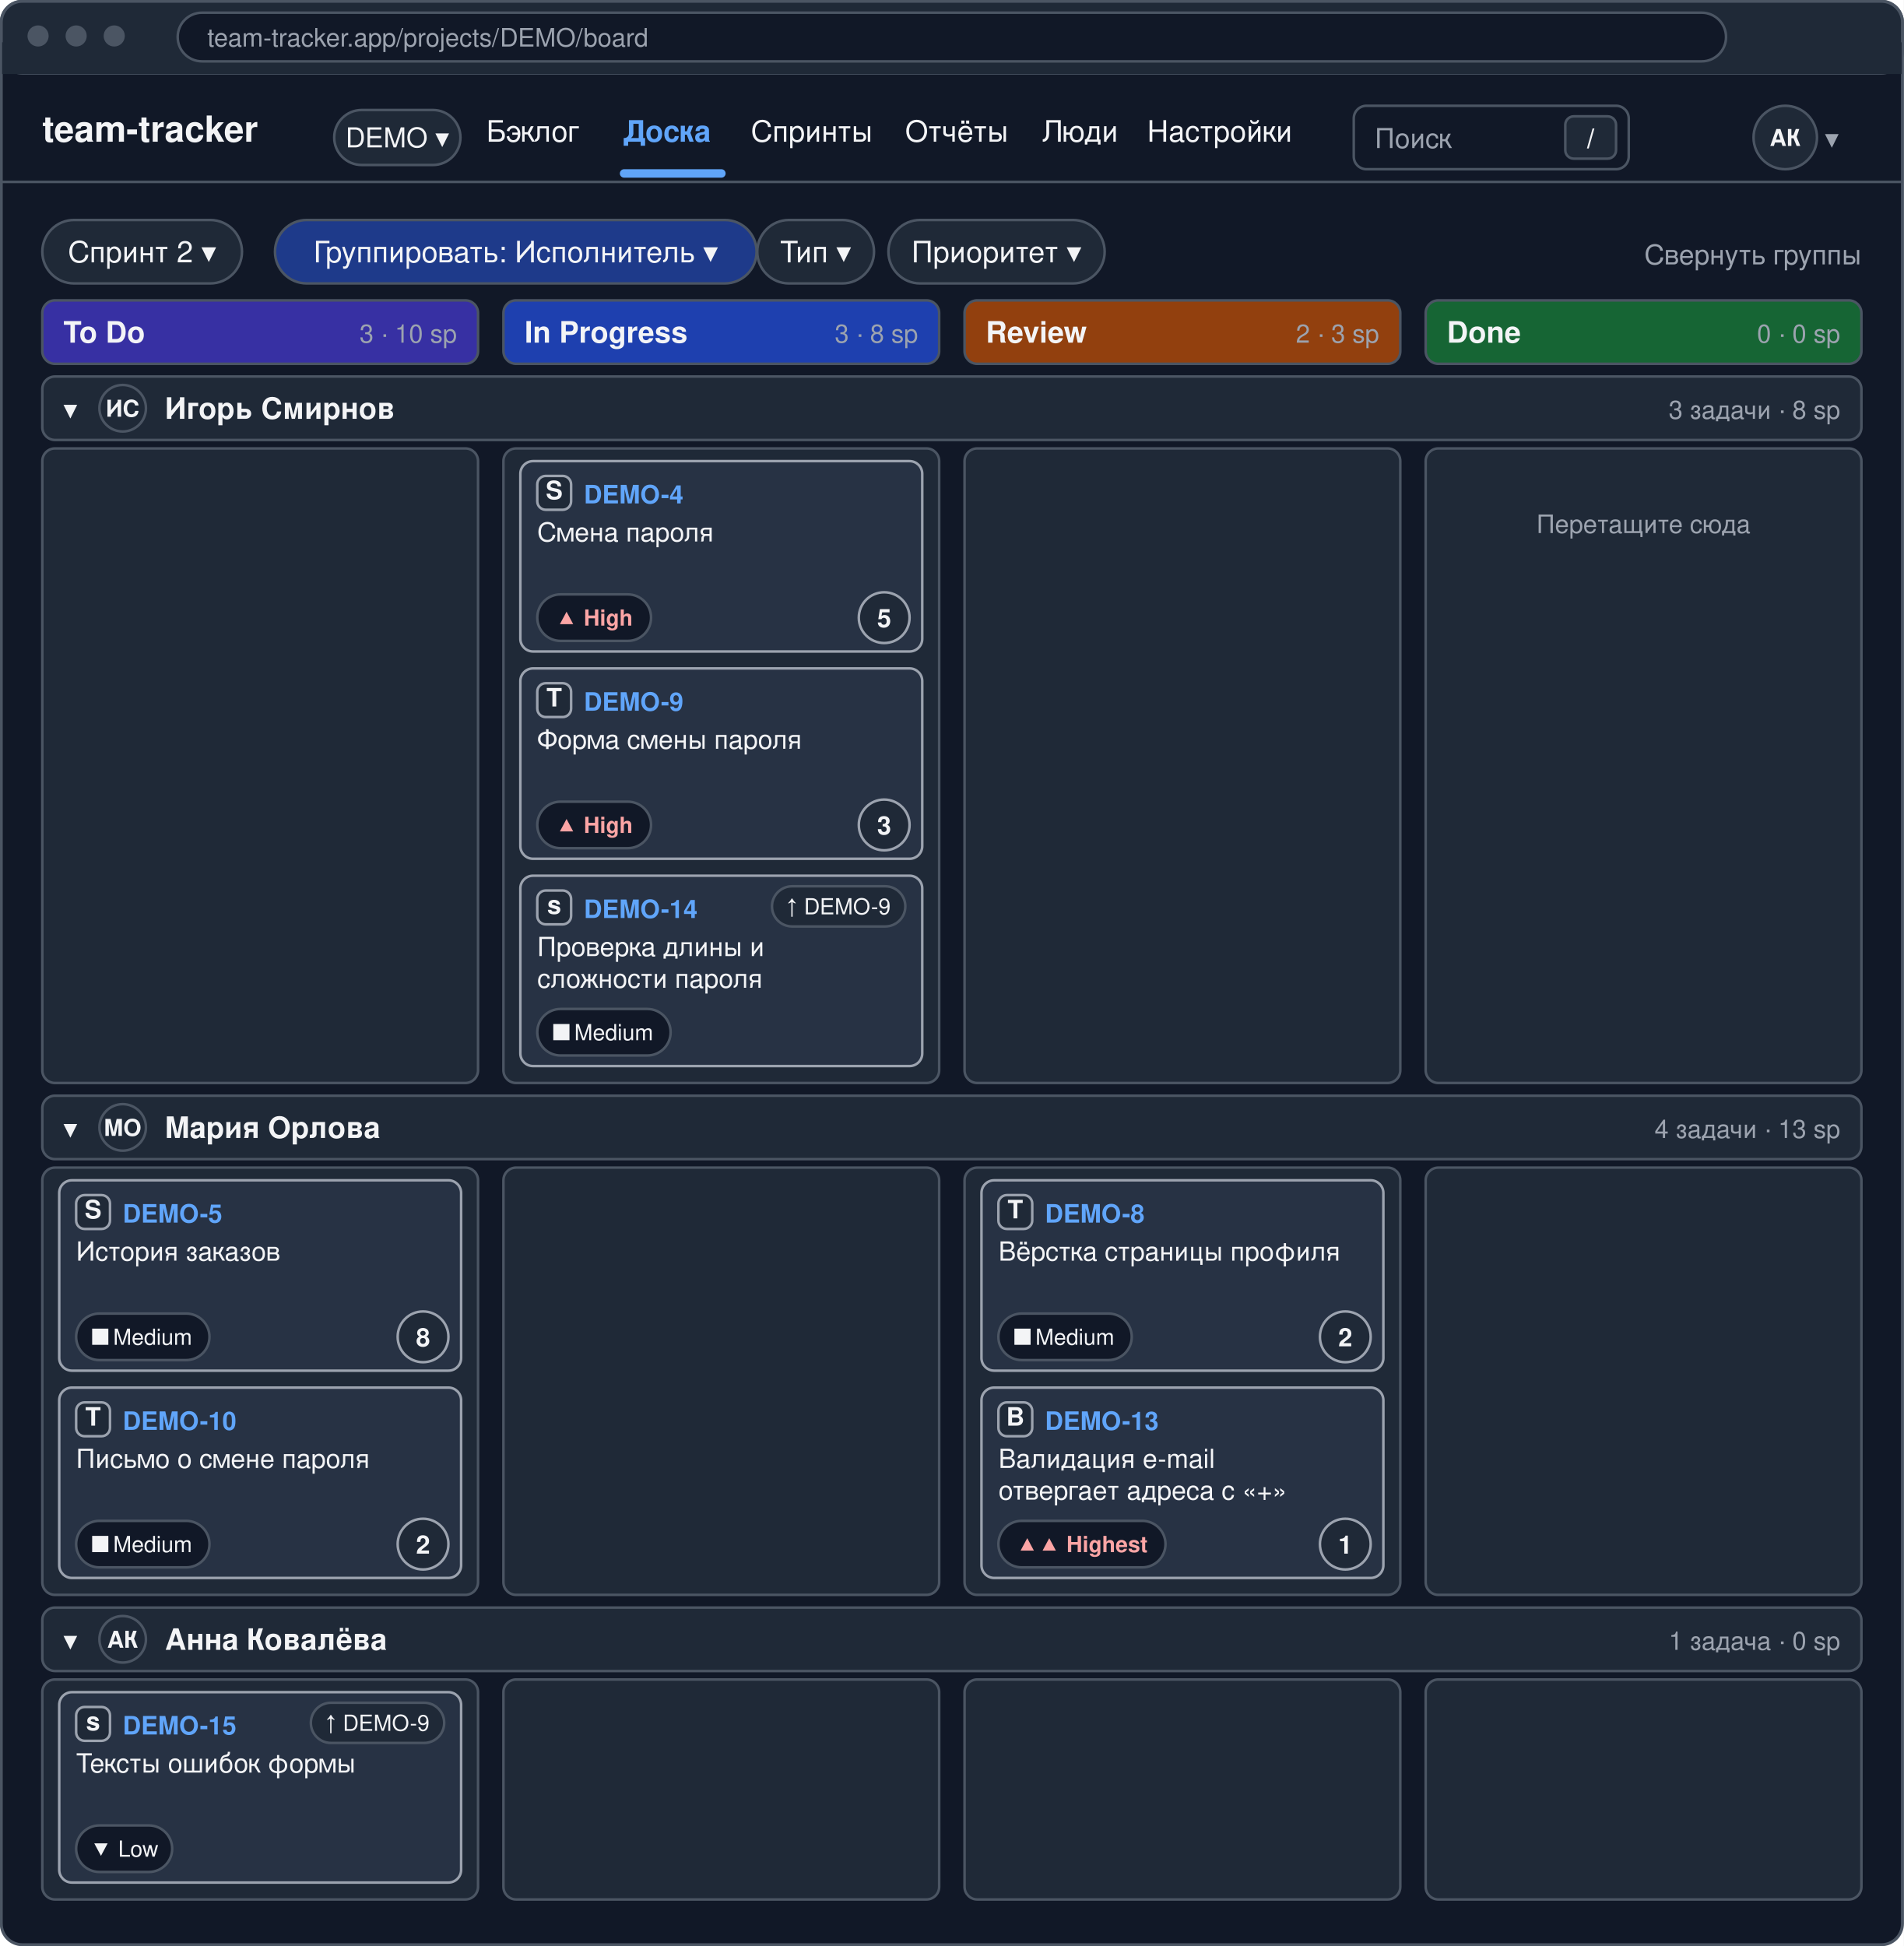
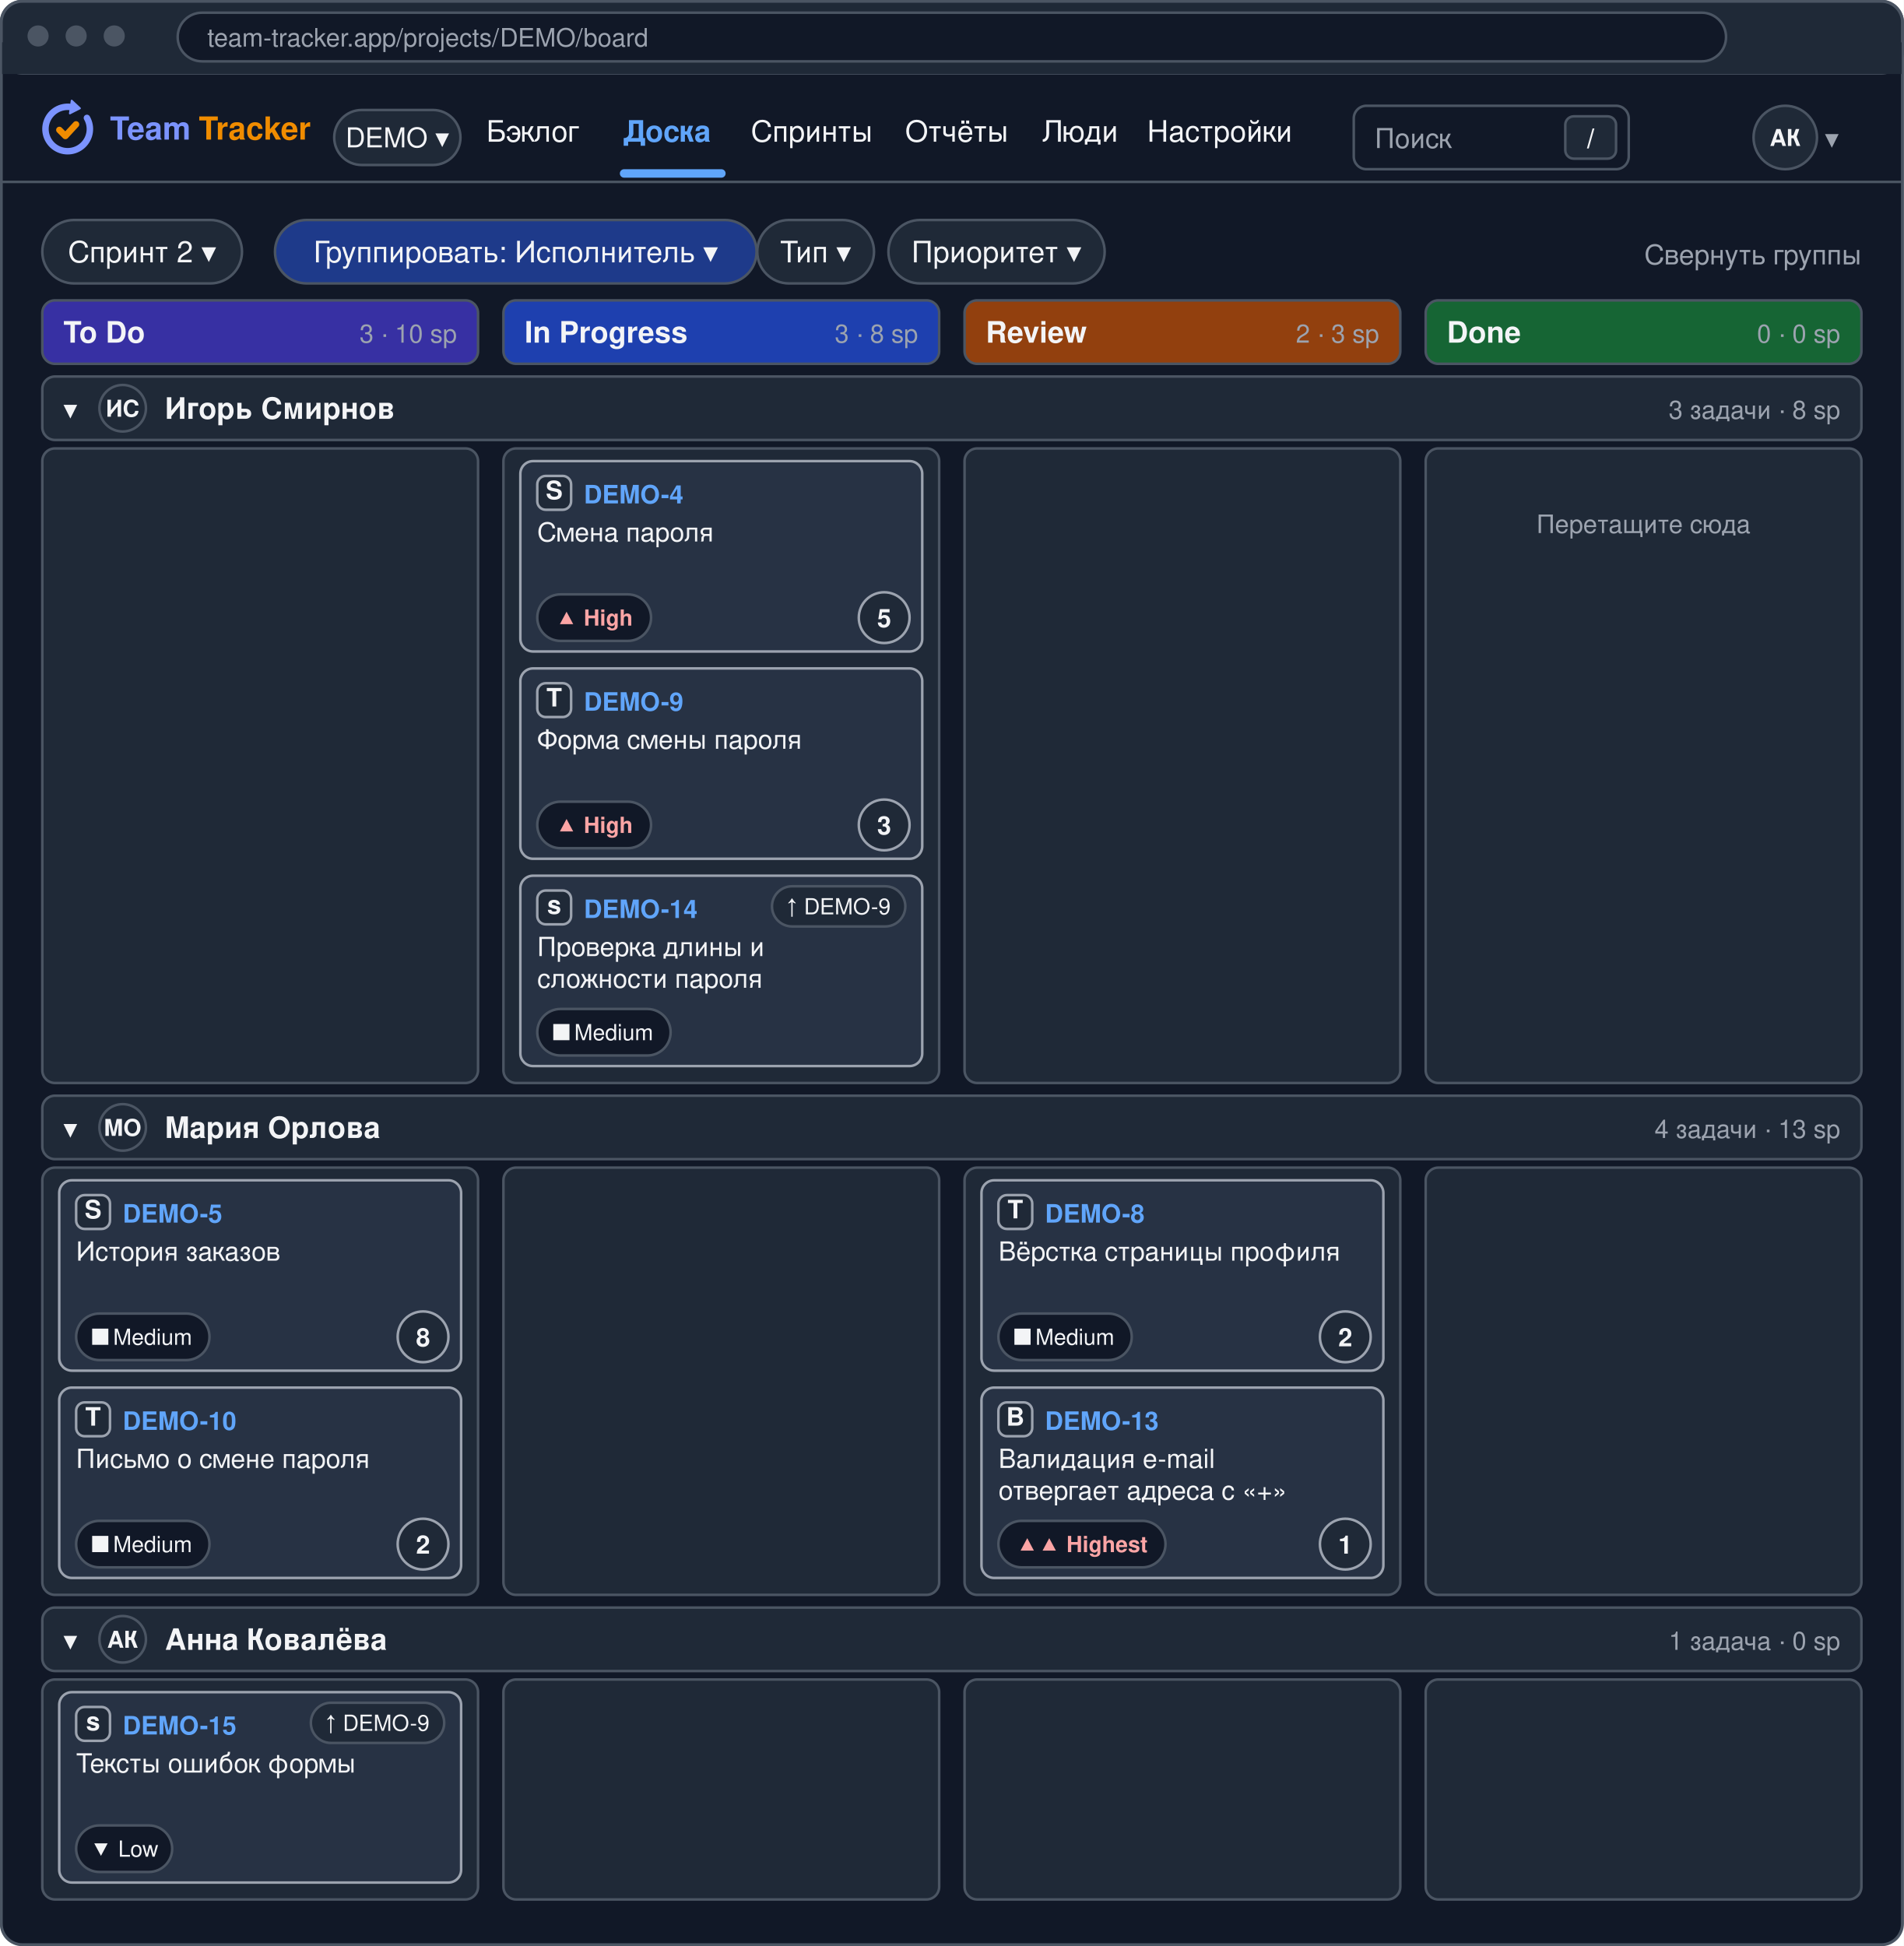
<svg xmlns="http://www.w3.org/2000/svg" width="900" height="920" viewBox="0 0 900 920" font-family="Helvetica, Arial, 'Segoe UI', 'DejaVu Sans', sans-serif" role="img" aria-label="Экран «Доска», тёмная тема">
  <rect width="900" height="920" fill="#ffffff" />
  <rect x="0.6" y="0.6" width="898.8" height="918.8" rx="10" fill="#111827" stroke="#4b5563" stroke-width="1.4" />
  <rect x="0.6" y="0.6" width="898.8" height="34" rx="10" fill="#1f2937" stroke="#4b5563" stroke-width="1.4" />
  <rect x="1" y="20" width="898" height="15" rx="0" fill="#1f2937" />
  <circle cx="18" cy="17" r="5" fill="#4b5563" />
  <circle cx="36" cy="17" r="5" fill="#4b5563" />
  <circle cx="54" cy="17" r="5" fill="#4b5563" />
  <rect x="84" y="6" width="732" height="23" rx="11.5" fill="#111827" stroke="#4b5563" stroke-width="1.2" />
  <text x="98" y="22" text-anchor="start" font-size="12" fill="#9ca3af">team-tracker.app/projects/DEMO/board</text>
  <line x1="1" y1="86" x2="899" y2="86" stroke="#4b5563" stroke-width="1.2" />
-   <text x="20" y="67" text-anchor="start" font-size="17" font-weight="bold" fill="#f3f4f6">team-tracker</text>
+   <g transform="translate(18 47) scale(0.4375)">
+     <path d="M52.78 20 A24 24 0 1 1 35.34 8.23" fill="none" stroke="#7B93FF" stroke-width="7" stroke-linecap="round" />
+     <polygon points="45.24,9.62 36.31,1.30 34.37,15.16" fill="#7B93FF" stroke="#7B93FF" stroke-width="2" stroke-linejoin="round" />
+     <polyline points="23,33 29.5,39.5 41,27" fill="none" stroke="#F08C00" stroke-width="7" stroke-linecap="round" stroke-linejoin="round" />
+   </g>
+   <text x="52" y="66" text-anchor="start" font-size="15" font-weight="bold" fill="#7B93FF">Team</text>
+   <text x="94" y="66" text-anchor="start" font-size="15" font-weight="bold" fill="#F08C00">Tracker</text>
  <rect x="158" y="52" width="59.68" height="26" rx="13.0" fill="#1f2937" stroke="#4b5563" stroke-width="1.2" />
  <text x="187.84" y="69.68" text-anchor="middle" font-size="13" fill="#f3f4f6">DEMO ▾</text>
  <text x="230" y="67" text-anchor="start" font-size="14" fill="#f3f4f6">Бэклог</text>
  <text x="295.04" y="67" text-anchor="start" font-size="14" font-weight="bold" fill="#60a5fa">Доска</text>
  <rect x="293.04" y="80" width="50.0" height="4" rx="2" fill="#60a5fa" />
  <text x="355.04" y="67" text-anchor="start" font-size="14" fill="#f3f4f6">Спринты</text>
  <text x="427.92" y="67" text-anchor="start" font-size="14" fill="#f3f4f6">Отчёты</text>
  <text x="492.96" y="67" text-anchor="start" font-size="14" fill="#f3f4f6">Люди</text>
  <text x="542.32" y="67" text-anchor="start" font-size="14" fill="#f3f4f6">Настройки</text>
  <rect x="640" y="50" width="130" height="30" rx="6" fill="#111827" stroke="#4b5563" stroke-width="1.2" />
  <text x="650" y="70" text-anchor="start" font-size="13" fill="#9ca3af">Поиск</text>
  <rect x="740" y="55" width="24" height="20" rx="4" fill="#1f2937" stroke="#4b5563" stroke-width="1.2" />
  <text x="752" y="70" text-anchor="middle" font-size="13" font-weight="bold" fill="#f3f4f6">/</text>
  <circle cx="844" cy="65" r="15" fill="#1f2937" stroke="#4b5563" stroke-width="1.2" />
  <text x="844" y="69" text-anchor="middle" font-size="11" font-weight="bold" fill="#f3f4f6">АК</text>
  <text x="866" y="70" text-anchor="middle" font-size="13" fill="#9ca3af">▾</text>
  <rect x="20" y="104" width="94.4" height="30" rx="15.0" fill="#1f2937" stroke="#4b5563" stroke-width="1.2" />
  <text x="67.2" y="124.04" text-anchor="middle" font-size="14" fill="#f3f4f6">Спринт 2 ▾</text>
  <rect x="130" y="104" width="227.68" height="30" rx="15.0" fill="#1e3a8a" stroke="#4b5563" stroke-width="1.2" />
  <text x="243.84" y="124.04" text-anchor="middle" font-size="14" fill="#f3f4f6">Группировать: Исполнитель ▾</text>
  <rect x="358" y="104" width="55.2" height="30" rx="15.0" fill="#1f2937" stroke="#4b5563" stroke-width="1.2" />
  <text x="385.6" y="124.04" text-anchor="middle" font-size="14" fill="#f3f4f6">Тип ▾</text>
  <rect x="420" y="104" width="102.24" height="30" rx="15.0" fill="#1f2937" stroke="#4b5563" stroke-width="1.2" />
  <text x="471.12" y="124.04" text-anchor="middle" font-size="14" fill="#f3f4f6">Приоритет ▾</text>
  <text x="880" y="125" text-anchor="end" font-size="13" fill="#9ca3af">Свернуть группы</text>
  <rect x="20" y="142" width="206" height="30" rx="6" fill="#3730a3" stroke="#4b5563" stroke-width="1.2" />
  <text x="30" y="162" text-anchor="start" font-size="14" font-weight="bold" fill="#f3f4f6">To Do</text>
  <text x="216" y="162" text-anchor="end" font-size="12" fill="#9ca3af">3 · 10 sp</text>
  <rect x="238" y="142" width="206" height="30" rx="6" fill="#1e40af" stroke="#4b5563" stroke-width="1.2" />
  <text x="248" y="162" text-anchor="start" font-size="14" font-weight="bold" fill="#f3f4f6">In Progress</text>
  <text x="434" y="162" text-anchor="end" font-size="12" fill="#9ca3af">3 · 8 sp</text>
  <rect x="456" y="142" width="206" height="30" rx="6" fill="#92400e" stroke="#4b5563" stroke-width="1.2" />
  <text x="466" y="162" text-anchor="start" font-size="14" font-weight="bold" fill="#f3f4f6">Review</text>
  <text x="652" y="162" text-anchor="end" font-size="12" fill="#9ca3af">2 · 3 sp</text>
  <rect x="674" y="142" width="206" height="30" rx="6" fill="#166534" stroke="#4b5563" stroke-width="1.2" />
  <text x="684" y="162" text-anchor="start" font-size="14" font-weight="bold" fill="#f3f4f6">Done</text>
  <text x="870" y="162" text-anchor="end" font-size="12" fill="#9ca3af">0 · 0 sp</text>
  <rect x="20" y="178" width="860" height="30" rx="6" fill="#1f2937" stroke="#4b5563" stroke-width="1.2" />
  <text x="30" y="198" text-anchor="start" font-size="13" fill="#f3f4f6">▾</text>
  <circle cx="58" cy="193" r="11" fill="#1f2937" stroke="#4b5563" stroke-width="1.2" />
  <text x="58" y="197" text-anchor="middle" font-size="11" font-weight="bold" fill="#f3f4f6">ИС</text>
  <text x="78" y="198" text-anchor="start" font-size="14" font-weight="bold" fill="#f3f4f6">Игорь Смирнов</text>
  <text x="870" y="198" text-anchor="end" font-size="12" fill="#9ca3af">3 задачи · 8 sp</text>
  <rect x="20" y="212" width="206" height="300" rx="6" fill="#1f2937" stroke="#4b5563" stroke-width="1.2" />
  <rect x="238" y="212" width="206" height="300" rx="6" fill="#1f2937" stroke="#4b5563" stroke-width="1.2" />
  <rect x="246" y="218" width="190" height="90" rx="6" fill="#273244" stroke="#9ca3af" stroke-width="1.2" />
  <rect x="254" y="225" width="16" height="16" rx="4" fill="#1f2937" stroke="#9ca3af" stroke-width="1.2" />
  <text x="262.0" y="236" text-anchor="middle" font-size="12" font-weight="bold" fill="#f3f4f6">S</text>
  <text x="276" y="238" text-anchor="start" font-size="12" font-weight="bold" fill="#60a5fa">DEMO-4</text>
  <text x="254" y="256" text-anchor="start" font-size="12.5" fill="#f3f4f6">Смена пароля</text>
  <rect x="254" y="281" width="53.8" height="22" rx="11.0" fill="#111827" stroke="#4b5563" stroke-width="1.2" />
  <text x="280.9" y="295.78" text-anchor="middle" font-size="10.5" font-weight="bold" fill="#fca5a5">▲ High</text>
  <circle cx="418" cy="292" r="12" fill="#1f2937" stroke="#9ca3af" stroke-width="1.2" />
  <text x="418" y="296.5" text-anchor="middle" font-size="12" font-weight="bold" fill="#f3f4f6">5</text>
  <rect x="246" y="316" width="190" height="90" rx="6" fill="#273244" stroke="#9ca3af" stroke-width="1.2" />
  <rect x="254" y="323" width="16" height="16" rx="4" fill="#1f2937" stroke="#9ca3af" stroke-width="1.2" />
  <text x="262.0" y="334" text-anchor="middle" font-size="12" font-weight="bold" fill="#f3f4f6">T</text>
  <text x="276" y="336" text-anchor="start" font-size="12" font-weight="bold" fill="#60a5fa">DEMO-9</text>
  <text x="254" y="354" text-anchor="start" font-size="12.5" fill="#f3f4f6">Форма смены пароля</text>
  <rect x="254" y="379" width="53.8" height="22" rx="11.0" fill="#111827" stroke="#4b5563" stroke-width="1.2" />
  <text x="280.9" y="393.78" text-anchor="middle" font-size="10.5" font-weight="bold" fill="#fca5a5">▲ High</text>
  <circle cx="418" cy="390" r="12" fill="#1f2937" stroke="#9ca3af" stroke-width="1.2" />
  <text x="418" y="394.5" text-anchor="middle" font-size="12" font-weight="bold" fill="#f3f4f6">3</text>
  <rect x="246" y="414" width="190" height="90" rx="6" fill="#273244" stroke="#9ca3af" stroke-width="1.2" />
  <rect x="254" y="421" width="16" height="16" rx="4" fill="#1f2937" stroke="#9ca3af" stroke-width="1.2" />
  <text x="262.0" y="432" text-anchor="middle" font-size="12" font-weight="bold" fill="#f3f4f6">s</text>
  <text x="276" y="434" text-anchor="start" font-size="12" font-weight="bold" fill="#60a5fa">DEMO-14</text>
  <rect x="364.96" y="419" width="63.04" height="19" rx="9.5" fill="#1f2937" stroke="#4b5563" stroke-width="1.2" />
  <text x="396.48" y="432.28" text-anchor="middle" font-size="10.5" fill="#f3f4f6">↑ DEMO-9</text>
  <text x="254" y="452" text-anchor="start" font-size="12.5" fill="#f3f4f6">Проверка длины и</text>
  <text x="254" y="467" text-anchor="start" font-size="12.5" fill="#f3f4f6">сложности пароля</text>
  <rect x="254" y="477" width="63.04" height="22" rx="11.0" fill="#111827" stroke="#4b5563" stroke-width="1.2" />
  <text x="285.52" y="491.78" text-anchor="middle" font-size="10.5" fill="#f3f4f6">■ Medium</text>
  <rect x="456" y="212" width="206" height="300" rx="6" fill="#1f2937" stroke="#4b5563" stroke-width="1.2" />
  <rect x="674" y="212" width="206" height="300" rx="6" fill="#1f2937" stroke="#4b5563" stroke-width="1.2" />
  <text x="777.0" y="252" text-anchor="middle" font-size="12" fill="#9ca3af">Перетащите сюда</text>
  <rect x="20" y="518" width="860" height="30" rx="6" fill="#1f2937" stroke="#4b5563" stroke-width="1.2" />
  <text x="30" y="538" text-anchor="start" font-size="13" fill="#f3f4f6">▾</text>
  <circle cx="58" cy="533" r="11" fill="#1f2937" stroke="#4b5563" stroke-width="1.2" />
  <text x="58" y="537" text-anchor="middle" font-size="11" font-weight="bold" fill="#f3f4f6">МО</text>
  <text x="78" y="538" text-anchor="start" font-size="14" font-weight="bold" fill="#f3f4f6">Мария Орлова</text>
  <text x="870" y="538" text-anchor="end" font-size="12" fill="#9ca3af">4 задачи · 13 sp</text>
  <rect x="20" y="552" width="206" height="202" rx="6" fill="#1f2937" stroke="#4b5563" stroke-width="1.2" />
  <rect x="28" y="558" width="190" height="90" rx="6" fill="#273244" stroke="#9ca3af" stroke-width="1.2" />
  <rect x="36" y="565" width="16" height="16" rx="4" fill="#1f2937" stroke="#9ca3af" stroke-width="1.2" />
  <text x="44.0" y="576" text-anchor="middle" font-size="12" font-weight="bold" fill="#f3f4f6">S</text>
  <text x="58" y="578" text-anchor="start" font-size="12" font-weight="bold" fill="#60a5fa">DEMO-5</text>
  <text x="36" y="596" text-anchor="start" font-size="12.5" fill="#f3f4f6">История заказов</text>
  <rect x="36" y="621" width="63.04" height="22" rx="11.0" fill="#111827" stroke="#4b5563" stroke-width="1.2" />
  <text x="67.52" y="635.78" text-anchor="middle" font-size="10.5" fill="#f3f4f6">■ Medium</text>
  <circle cx="200" cy="632" r="12" fill="#1f2937" stroke="#9ca3af" stroke-width="1.2" />
  <text x="200" y="636.5" text-anchor="middle" font-size="12" font-weight="bold" fill="#f3f4f6">8</text>
  <rect x="28" y="656" width="190" height="90" rx="6" fill="#273244" stroke="#9ca3af" stroke-width="1.2" />
  <rect x="36" y="663" width="16" height="16" rx="4" fill="#1f2937" stroke="#9ca3af" stroke-width="1.2" />
  <text x="44.0" y="674" text-anchor="middle" font-size="12" font-weight="bold" fill="#f3f4f6">T</text>
  <text x="58" y="676" text-anchor="start" font-size="12" font-weight="bold" fill="#60a5fa">DEMO-10</text>
  <text x="36" y="694" text-anchor="start" font-size="12.5" fill="#f3f4f6">Письмо о смене пароля</text>
  <rect x="36" y="719" width="63.04" height="22" rx="11.0" fill="#111827" stroke="#4b5563" stroke-width="1.2" />
  <text x="67.52" y="733.78" text-anchor="middle" font-size="10.5" fill="#f3f4f6">■ Medium</text>
  <circle cx="200" cy="730" r="12" fill="#1f2937" stroke="#9ca3af" stroke-width="1.2" />
  <text x="200" y="734.5" text-anchor="middle" font-size="12" font-weight="bold" fill="#f3f4f6">2</text>
  <rect x="238" y="552" width="206" height="202" rx="6" fill="#1f2937" stroke="#4b5563" stroke-width="1.2" />
  <rect x="456" y="552" width="206" height="202" rx="6" fill="#1f2937" stroke="#4b5563" stroke-width="1.2" />
  <rect x="464" y="558" width="190" height="90" rx="6" fill="#273244" stroke="#9ca3af" stroke-width="1.2" />
  <rect x="472" y="565" width="16" height="16" rx="4" fill="#1f2937" stroke="#9ca3af" stroke-width="1.2" />
  <text x="480.0" y="576" text-anchor="middle" font-size="12" font-weight="bold" fill="#f3f4f6">T</text>
  <text x="494" y="578" text-anchor="start" font-size="12" font-weight="bold" fill="#60a5fa">DEMO-8</text>
  <text x="472" y="596" text-anchor="start" font-size="12.5" fill="#f3f4f6">Вёрстка страницы профиля</text>
  <rect x="472" y="621" width="63.04" height="22" rx="11.0" fill="#111827" stroke="#4b5563" stroke-width="1.2" />
  <text x="503.52" y="635.78" text-anchor="middle" font-size="10.5" fill="#f3f4f6">■ Medium</text>
  <circle cx="636" cy="632" r="12" fill="#1f2937" stroke="#9ca3af" stroke-width="1.2" />
  <text x="636" y="636.5" text-anchor="middle" font-size="12" font-weight="bold" fill="#f3f4f6">2</text>
  <rect x="464" y="656" width="190" height="90" rx="6" fill="#273244" stroke="#9ca3af" stroke-width="1.2" />
  <rect x="472" y="663" width="16" height="16" rx="4" fill="#1f2937" stroke="#9ca3af" stroke-width="1.2" />
  <text x="480.0" y="674" text-anchor="middle" font-size="12" font-weight="bold" fill="#f3f4f6">B</text>
  <text x="494" y="676" text-anchor="start" font-size="12" font-weight="bold" fill="#60a5fa">DEMO-13</text>
  <text x="472" y="694" text-anchor="start" font-size="12.5" fill="#f3f4f6">Валидация e-mail</text>
  <text x="472" y="709" text-anchor="start" font-size="12.5" fill="#f3f4f6">отвергает адреса с «+»</text>
  <rect x="472" y="719" width="79.0" height="22" rx="11.0" fill="#111827" stroke="#4b5563" stroke-width="1.2" />
  <text x="511.5" y="733.78" text-anchor="middle" font-size="10.5" font-weight="bold" fill="#fca5a5">▲▲ Highest</text>
  <circle cx="636" cy="730" r="12" fill="#1f2937" stroke="#9ca3af" stroke-width="1.2" />
  <text x="636" y="734.5" text-anchor="middle" font-size="12" font-weight="bold" fill="#f3f4f6">1</text>
  <rect x="674" y="552" width="206" height="202" rx="6" fill="#1f2937" stroke="#4b5563" stroke-width="1.2" />
  <rect x="20" y="760" width="860" height="30" rx="6" fill="#1f2937" stroke="#4b5563" stroke-width="1.2" />
  <text x="30" y="780" text-anchor="start" font-size="13" fill="#f3f4f6">▾</text>
  <circle cx="58" cy="775" r="11" fill="#1f2937" stroke="#4b5563" stroke-width="1.2" />
  <text x="58" y="779" text-anchor="middle" font-size="11" font-weight="bold" fill="#f3f4f6">АК</text>
  <text x="78" y="780" text-anchor="start" font-size="14" font-weight="bold" fill="#f3f4f6">Анна Ковалёва</text>
  <text x="870" y="780" text-anchor="end" font-size="12" fill="#9ca3af">1 задача · 0 sp</text>
  <rect x="20" y="794" width="206" height="104" rx="6" fill="#1f2937" stroke="#4b5563" stroke-width="1.2" />
  <rect x="28" y="800" width="190" height="90" rx="6" fill="#273244" stroke="#9ca3af" stroke-width="1.2" />
  <rect x="36" y="807" width="16" height="16" rx="4" fill="#1f2937" stroke="#9ca3af" stroke-width="1.2" />
  <text x="44.0" y="818" text-anchor="middle" font-size="12" font-weight="bold" fill="#f3f4f6">s</text>
  <text x="58" y="820" text-anchor="start" font-size="12" font-weight="bold" fill="#60a5fa">DEMO-15</text>
  <rect x="146.96" y="805" width="63.04" height="19" rx="9.5" fill="#1f2937" stroke="#4b5563" stroke-width="1.2" />
  <text x="178.48" y="818.28" text-anchor="middle" font-size="10.5" fill="#f3f4f6">↑ DEMO-9</text>
  <text x="36" y="838" text-anchor="start" font-size="12.5" fill="#f3f4f6">Тексты ошибок формы</text>
  <rect x="36" y="863" width="45.4" height="22" rx="11.0" fill="#111827" stroke="#4b5563" stroke-width="1.2" />
  <text x="58.7" y="877.78" text-anchor="middle" font-size="10.5" fill="#f3f4f6">▼ Low</text>
  <rect x="238" y="794" width="206" height="104" rx="6" fill="#1f2937" stroke="#4b5563" stroke-width="1.2" />
  <rect x="456" y="794" width="206" height="104" rx="6" fill="#1f2937" stroke="#4b5563" stroke-width="1.2" />
  <rect x="674" y="794" width="206" height="104" rx="6" fill="#1f2937" stroke="#4b5563" stroke-width="1.2" />
</svg>
